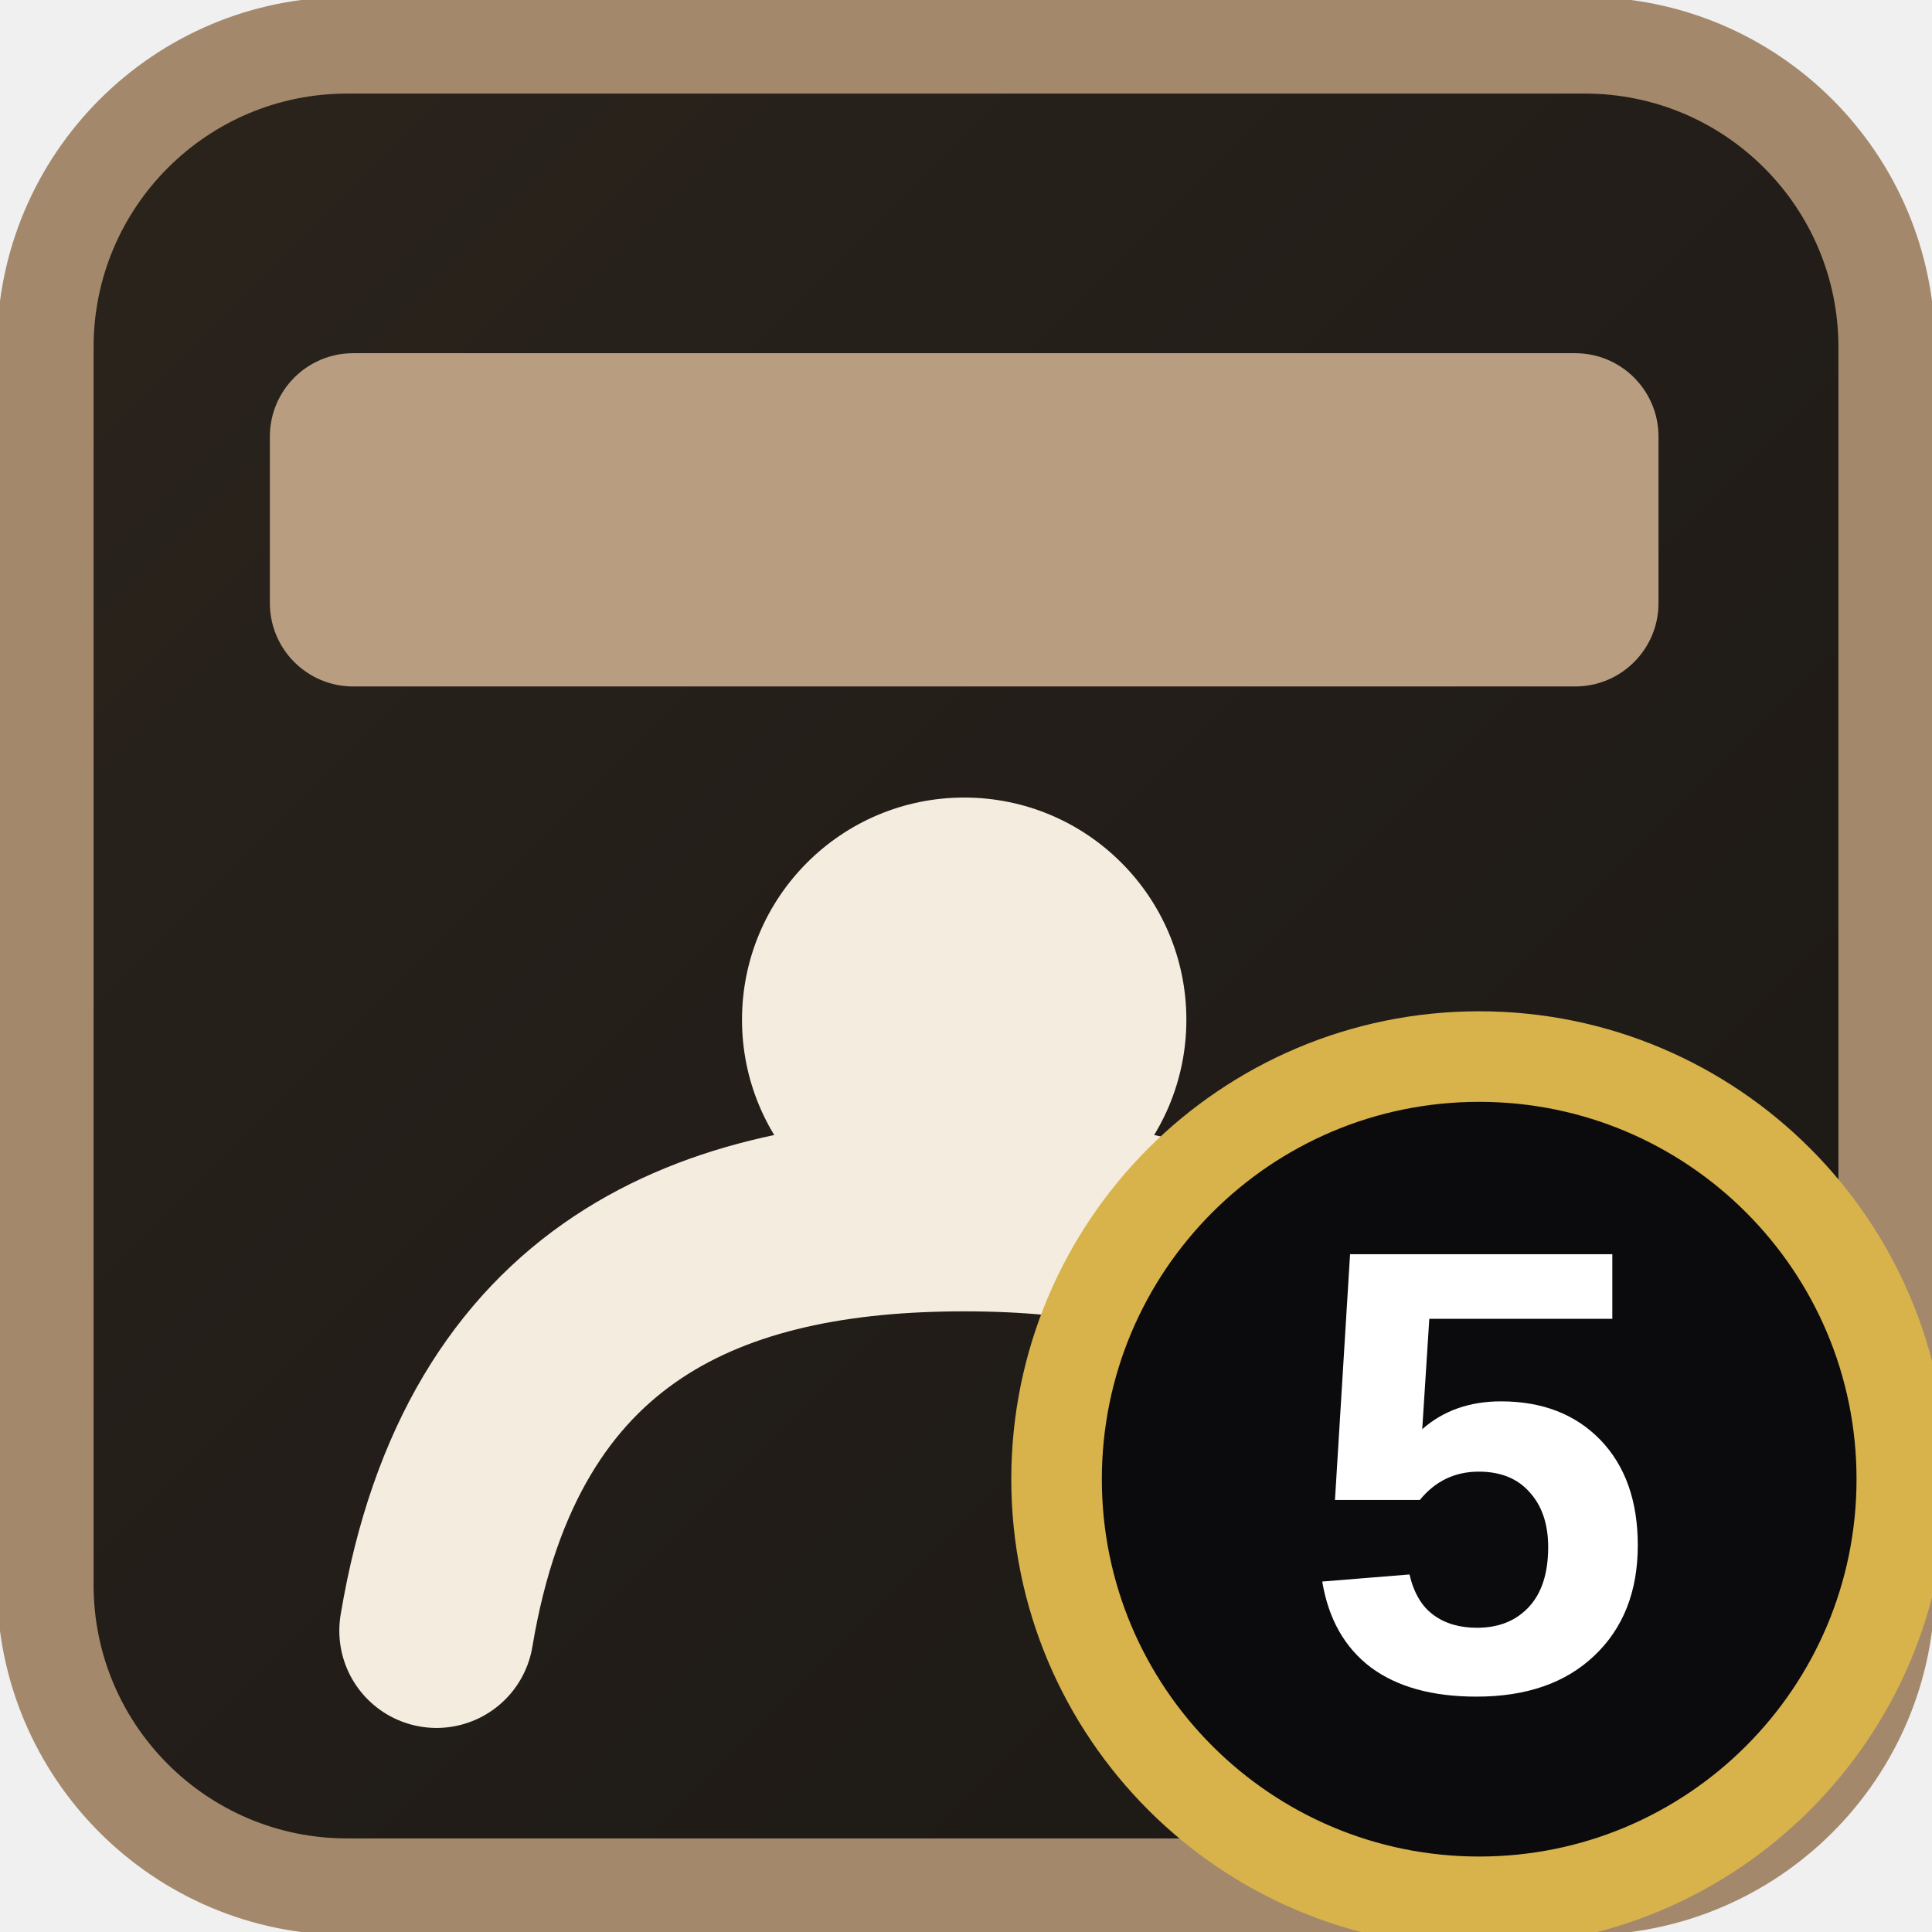
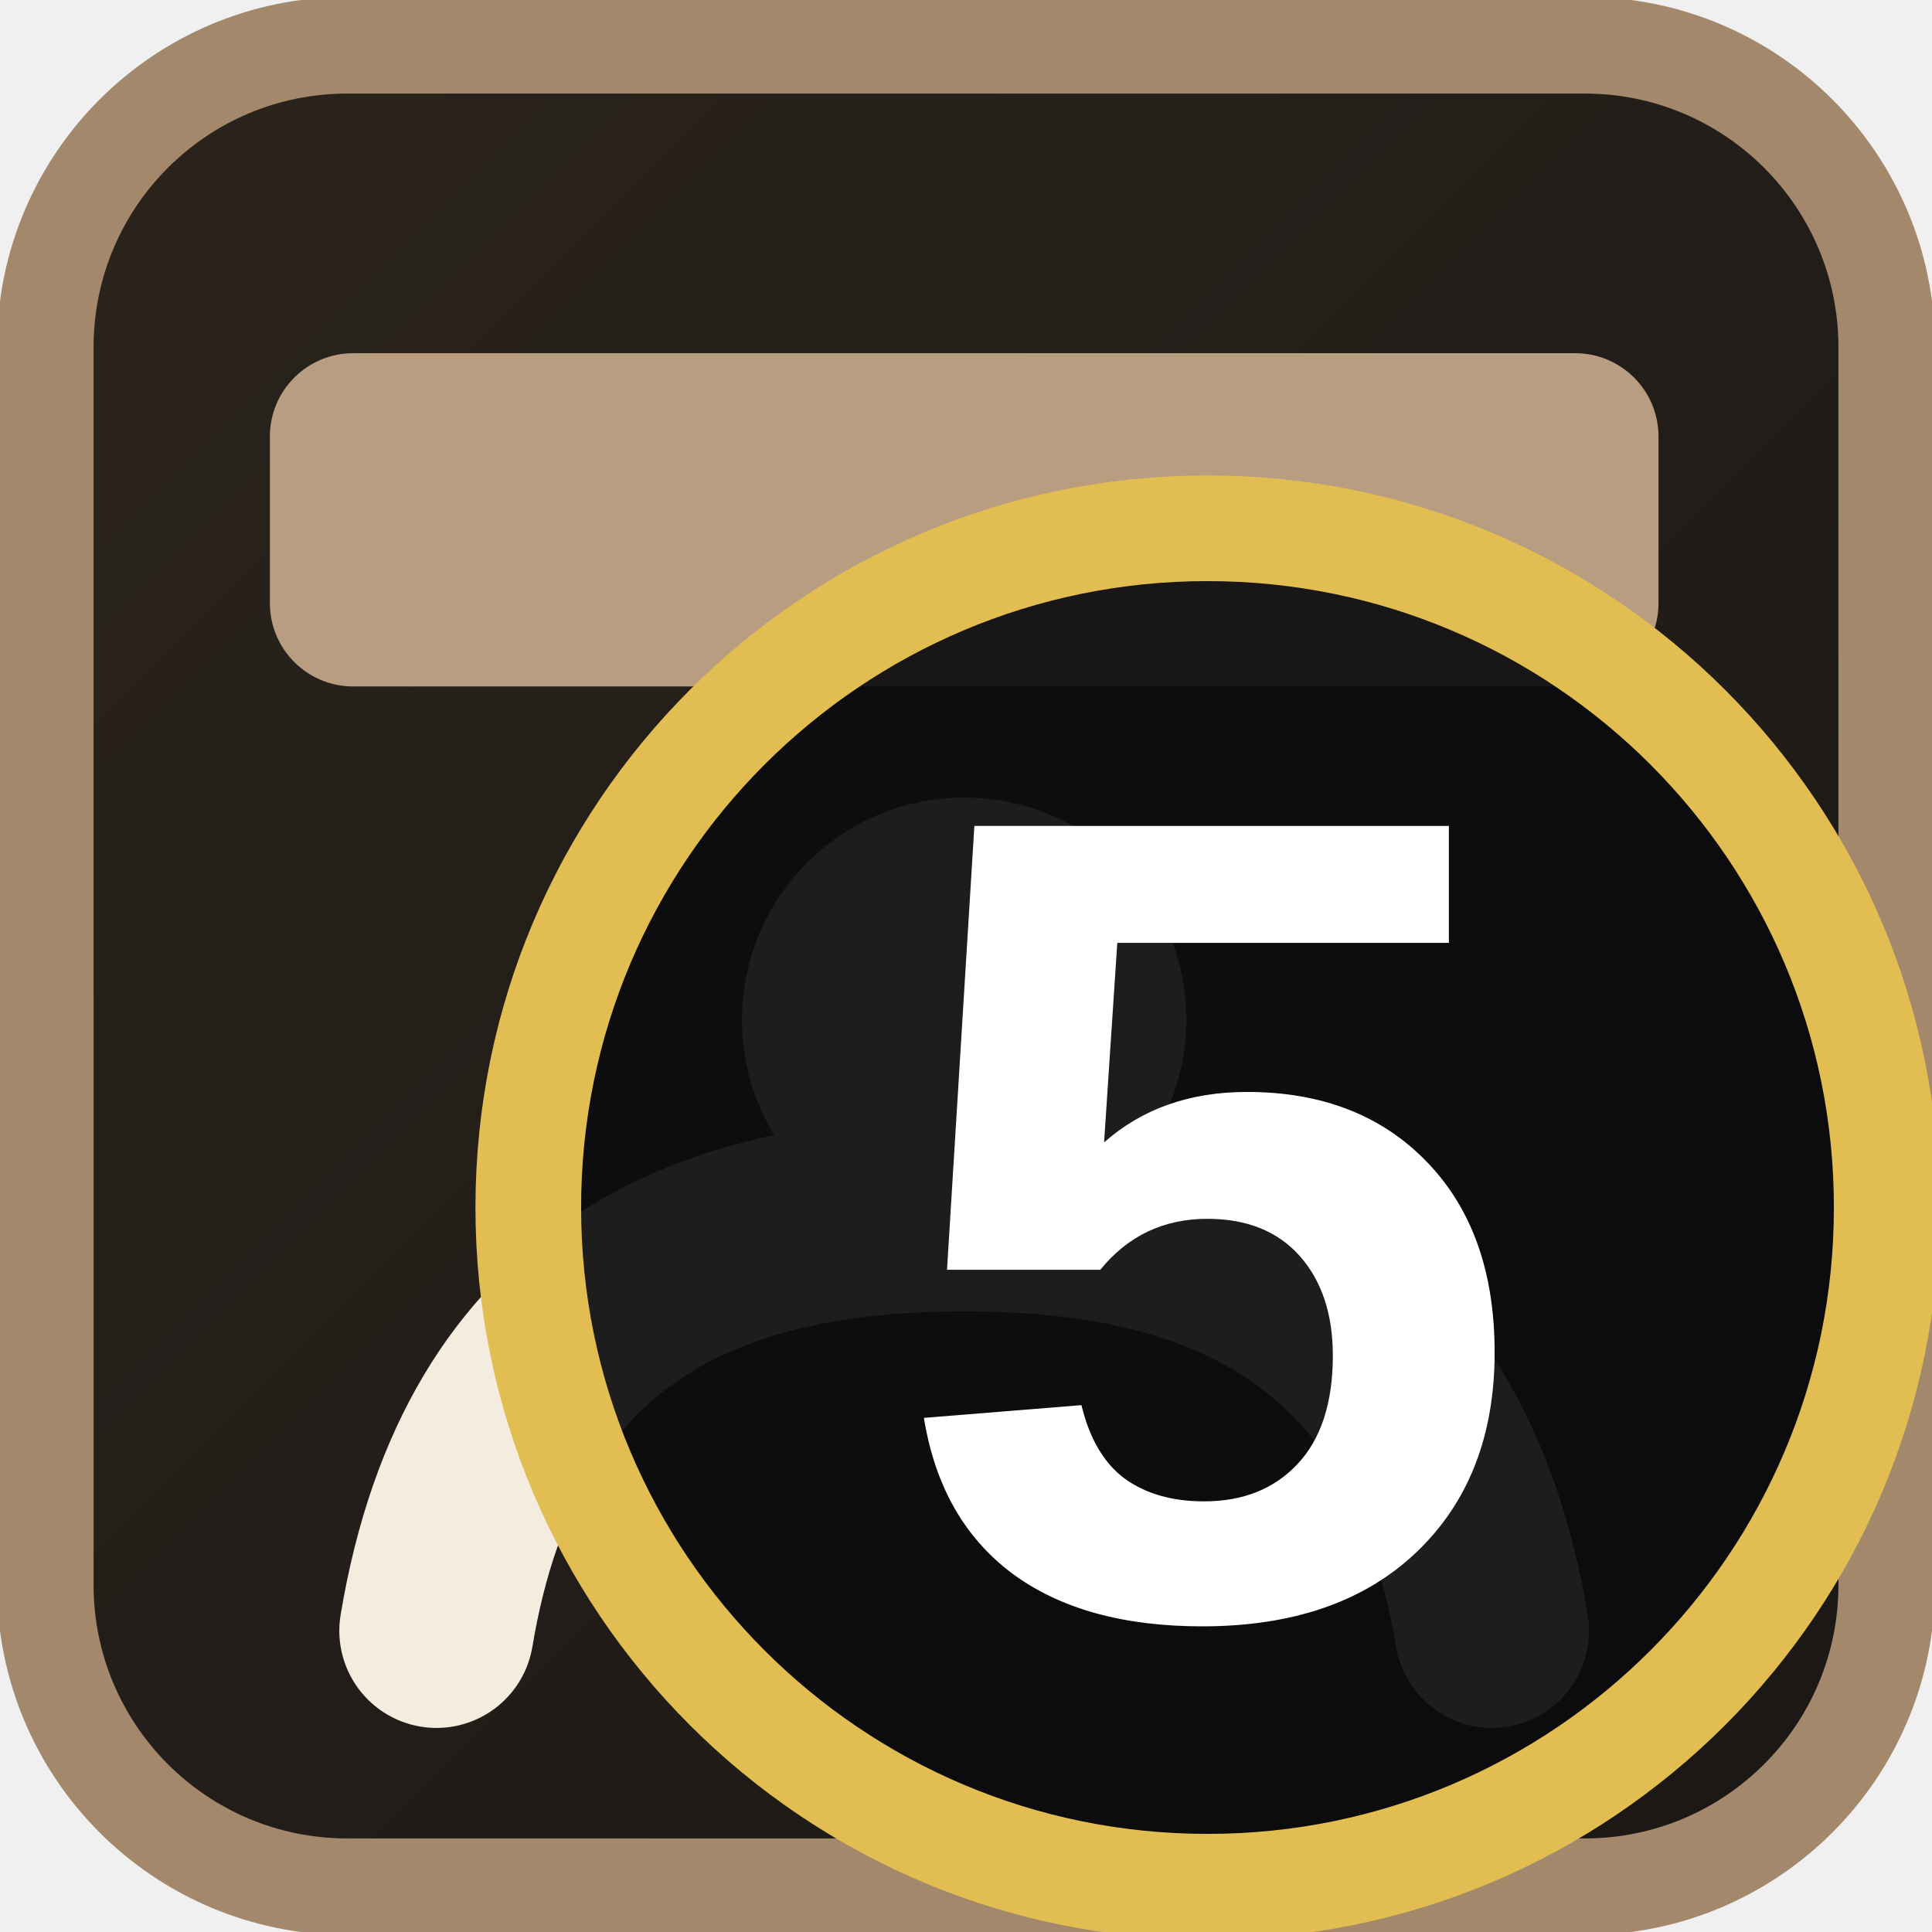
<svg xmlns="http://www.w3.org/2000/svg" viewBox="0 0 64 64" width="64" height="64">
  <defs>
    <linearGradient id="bg" x1="0%" y1="0%" x2="100%" y2="100%">
      <stop offset="0%" stop-color="#2b241d" />
      <stop offset="100%" stop-color="#1a1714" />
    </linearGradient>
  </defs>
  <rect x="1.5" y="1.5" width="61" height="61" rx="10" fill="url(#bg)" stroke="#a3886c" stroke-width="3.2" />
  <g transform="translate(2.5,2.5) scale(0.92)">
    <rect x="7" y="10" width="50" height="12" rx="3" fill="#b89d80" />
    <circle cx="32" cy="34" r="8" fill="#f5ece0" />
    <path d="M13 56 C15 44 23 41 32 41 C41 41 49 44 51 56" fill="none" stroke="#f5ece0" stroke-width="7" stroke-linecap="round" />
  </g>
  <g class="twod12-num">
-     <circle cx="49" cy="49" r="14" fill="#0b0b0d" stroke="#d8b24a" stroke-width="3" />
-     <text x="49" y="56" text-anchor="middle" font-family="Arial, Helvetica, sans-serif" font-size="21" font-weight="900" fill="#ffffff">5</text>
+     <circle cx="40" cy="40" r="22.5" fill="#0b0b0d" fill-opacity="0.92" stroke="#e2bd52" stroke-width="3.5" />
+     <text x="40" y="53.5" text-anchor="middle" font-family="Arial, Helvetica, sans-serif" font-size="38" font-weight="900" fill="#ffffff">5</text>
  </g>
</svg>
